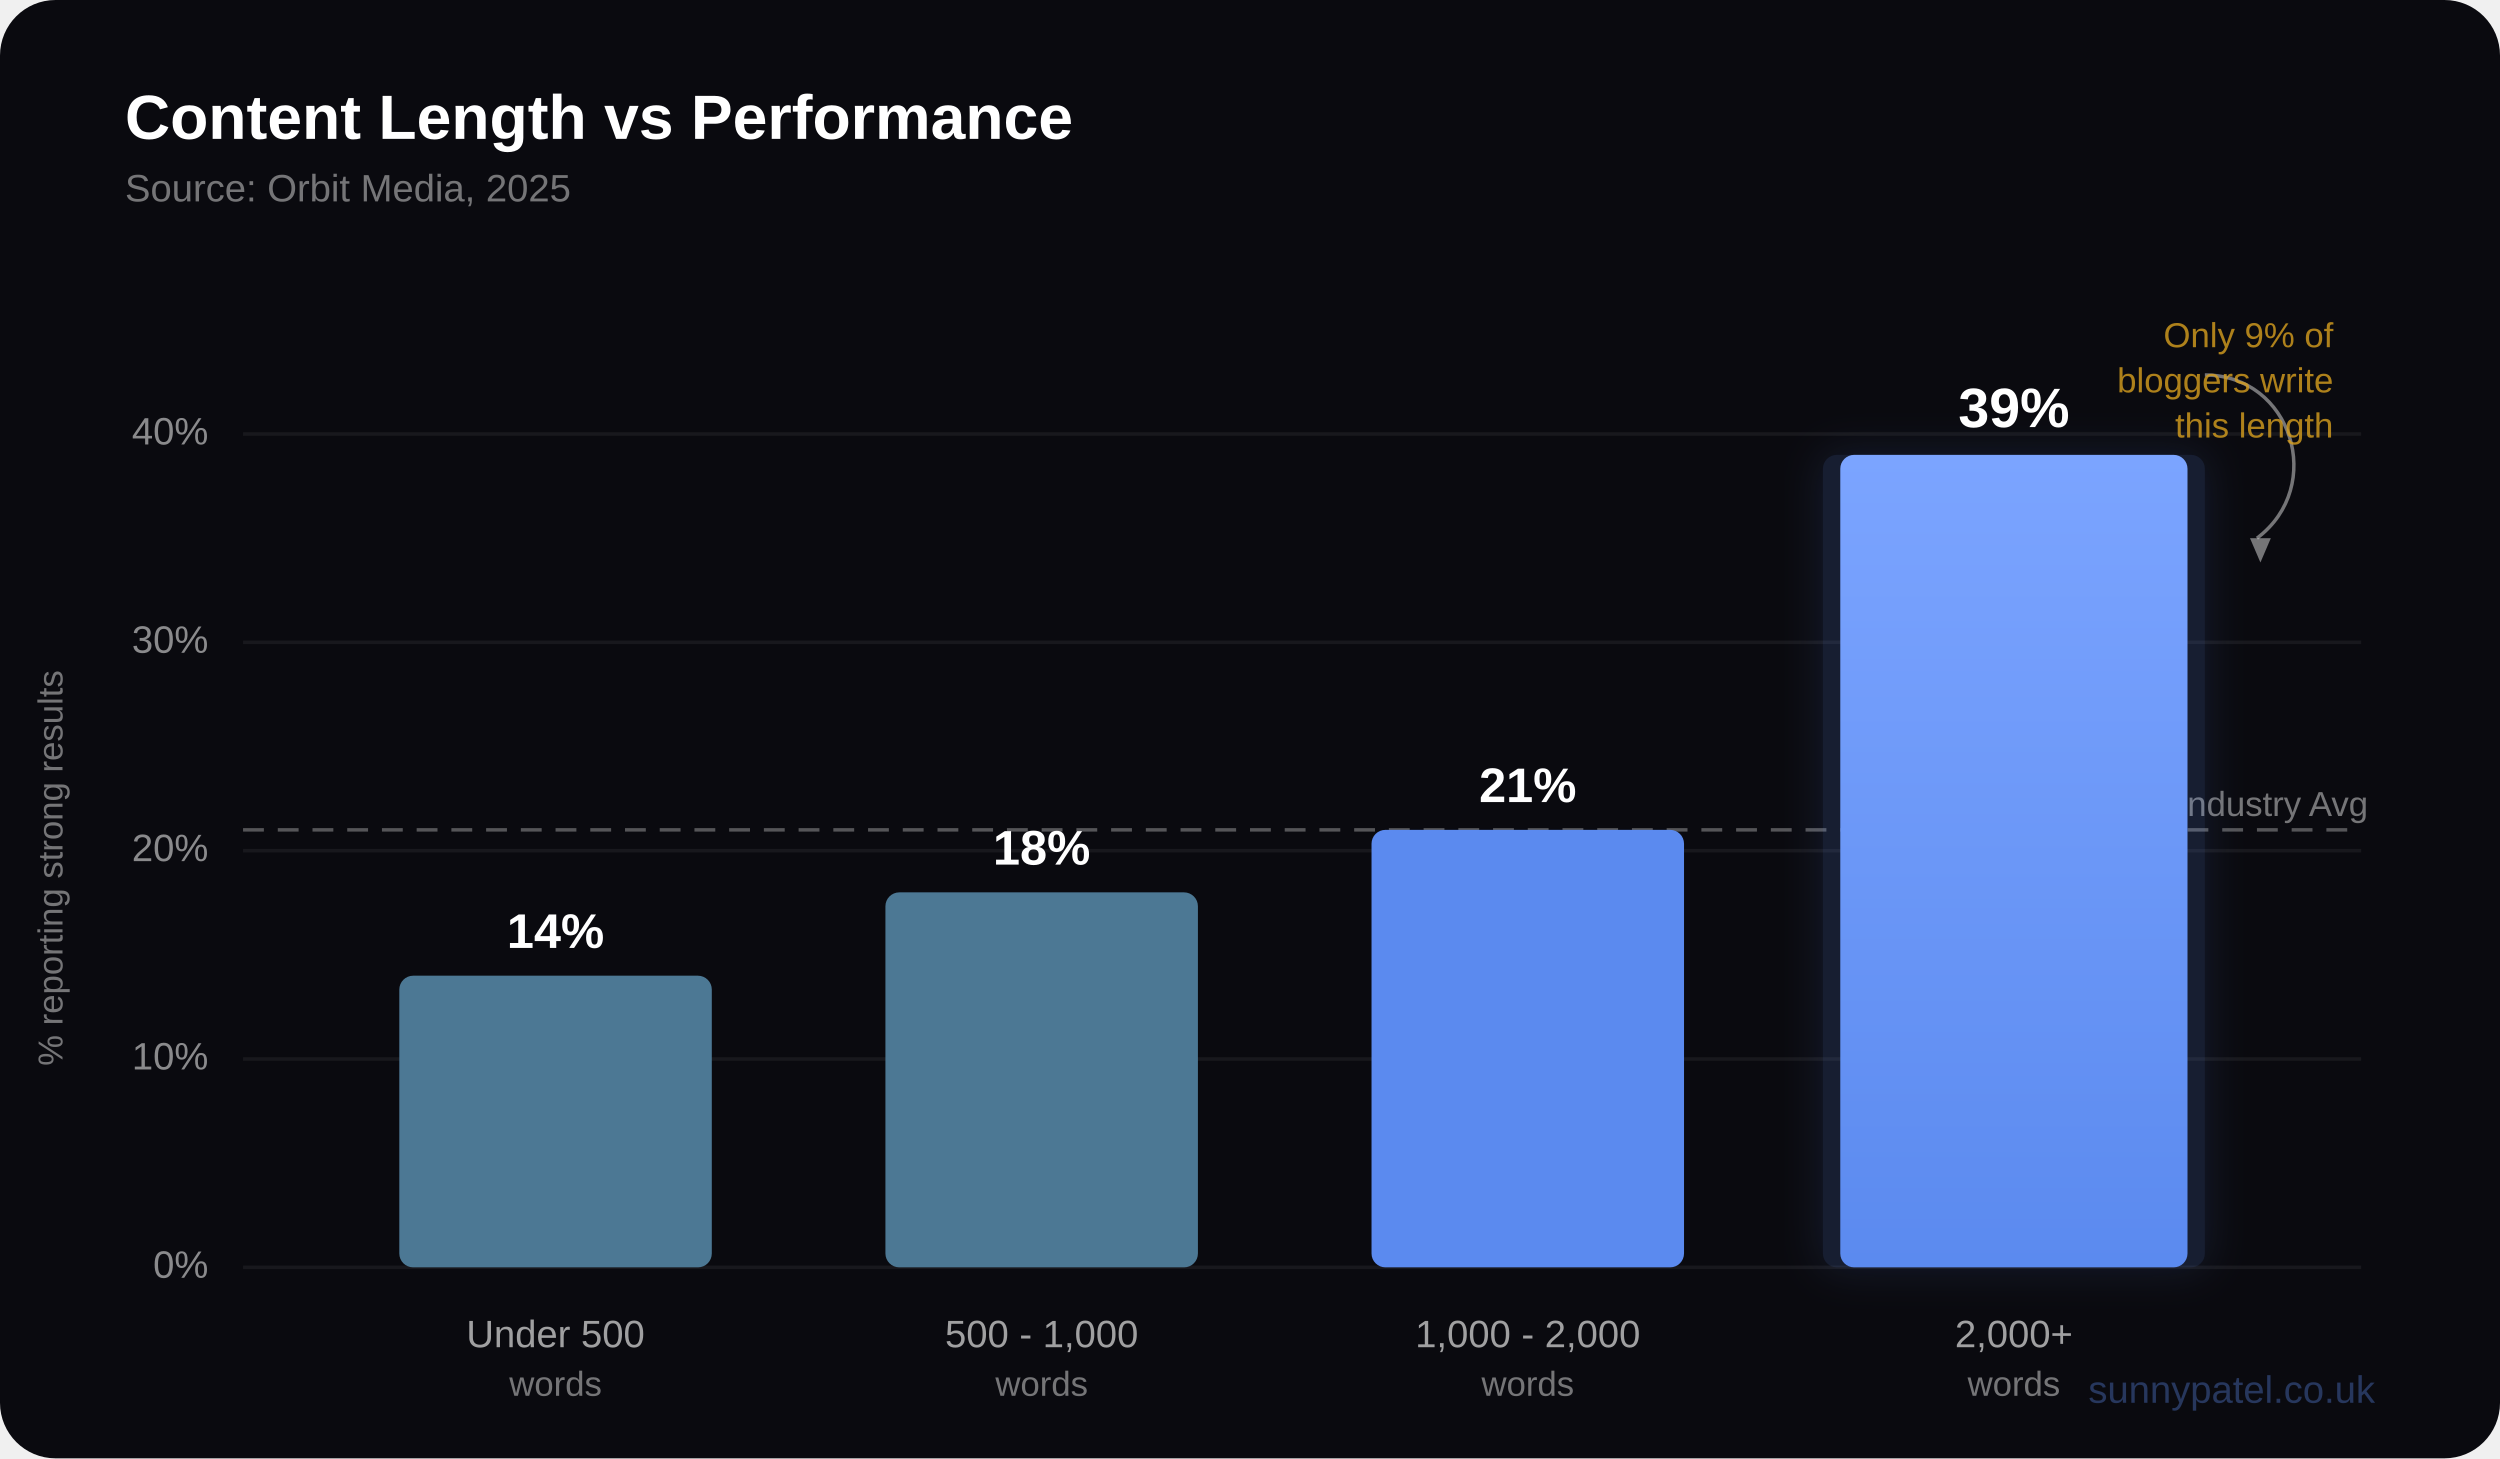
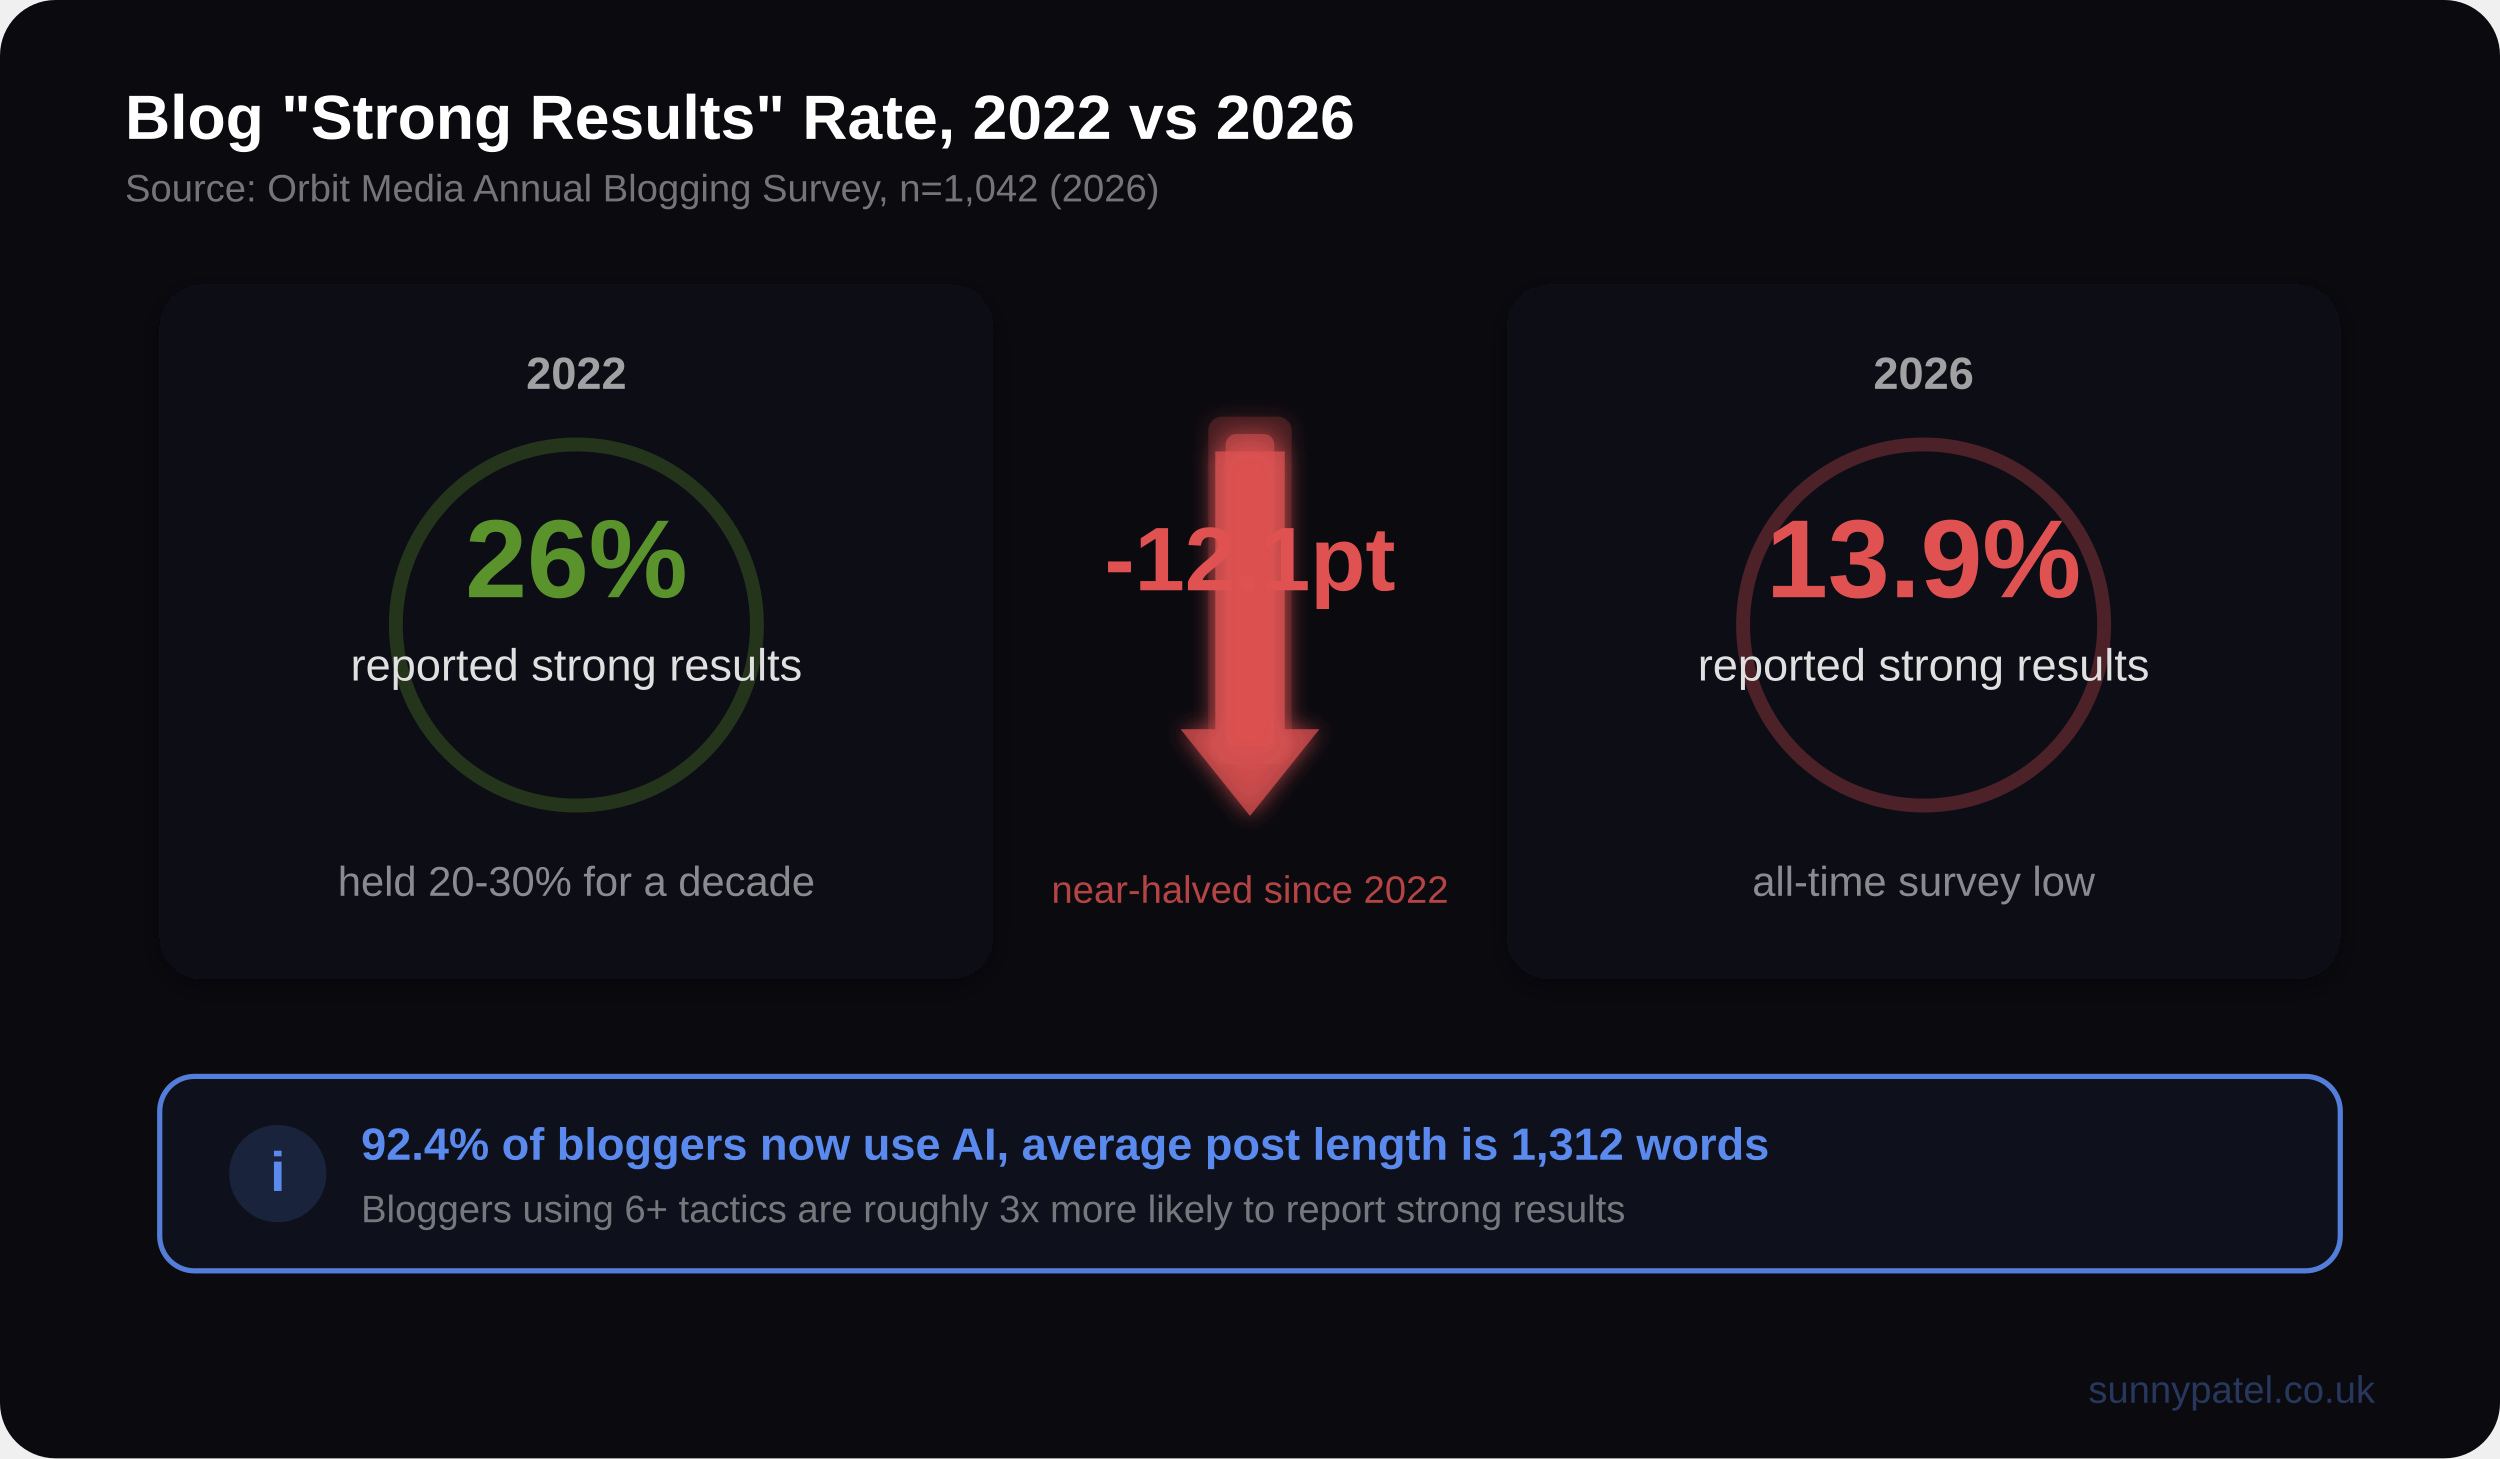
<svg xmlns="http://www.w3.org/2000/svg" viewBox="0 0 720 420" width="720" height="420">
  <defs>
-     <filter id="barGlow">
-       <feGaussianBlur in="SourceGraphic" stdDeviation="6" result="blur" />
+     <filter id="cardShadow">
+       <feDropShadow dx="0" dy="2" stdDeviation="4" flood-color="#000000" flood-opacity="0.3" />
+     </filter>
+     <filter id="arrowGlow">
+       <feGaussianBlur stdDeviation="3" result="blur" />
      <feMerge>
        <feMergeNode in="blur" />
        <feMergeNode in="SourceGraphic" />
      </feMerge>
    </filter>
-     <linearGradient id="glowBar" x1="0" y1="0" x2="0" y2="1">
-       <stop offset="0%" stop-color="#7BA4FF" />
-       <stop offset="100%" stop-color="#5B8AEF" />
-     </linearGradient>
  </defs>
  <rect width="720" height="420" rx="16" ry="16" fill="#0a0a0f" />
-   <text x="36" y="40" font-family="Arial, Helvetica, sans-serif" font-size="18" font-weight="bold" fill="#ffffff">Content Length vs Performance</text>
-   <text x="36" y="58" font-family="Arial, Helvetica, sans-serif" font-size="11" fill="#e0e0e0" opacity="0.5">Source: Orbit Media, 2025</text>
-   <text x="60" y="368" font-family="Arial, Helvetica, sans-serif" font-size="11" fill="#e0e0e0" text-anchor="end" opacity="0.6">0%</text>
-   <line x1="70" y1="365" x2="680" y2="365" stroke="rgba(255,255,255,0.06)" stroke-width="1" />
-   <text x="60" y="308" font-family="Arial, Helvetica, sans-serif" font-size="11" fill="#e0e0e0" text-anchor="end" opacity="0.6">10%</text>
-   <line x1="70" y1="305" x2="680" y2="305" stroke="rgba(255,255,255,0.06)" stroke-width="1" />
-   <text x="60" y="248" font-family="Arial, Helvetica, sans-serif" font-size="11" fill="#e0e0e0" text-anchor="end" opacity="0.6">20%</text>
-   <line x1="70" y1="245" x2="680" y2="245" stroke="rgba(255,255,255,0.06)" stroke-width="1" />
-   <text x="60" y="188" font-family="Arial, Helvetica, sans-serif" font-size="11" fill="#e0e0e0" text-anchor="end" opacity="0.6">30%</text>
-   <line x1="70" y1="185" x2="680" y2="185" stroke="rgba(255,255,255,0.06)" stroke-width="1" />
-   <text x="60" y="128" font-family="Arial, Helvetica, sans-serif" font-size="11" fill="#e0e0e0" text-anchor="end" opacity="0.6">40%</text>
-   <line x1="70" y1="125" x2="680" y2="125" stroke="rgba(255,255,255,0.06)" stroke-width="1" />
-   <line x1="70" y1="239" x2="680" y2="239" stroke="#e0e0e0" stroke-width="1" stroke-dasharray="6,4" opacity="0.35" />
-   <text x="682" y="235" font-family="Arial, Helvetica, sans-serif" font-size="10" fill="#e0e0e0" opacity="0.5" text-anchor="end">Industry Avg</text>
-   <rect x="115" y="281" width="90" height="84" rx="4" ry="4" fill="#4c7894" />
-   <text x="160" y="273" font-family="Arial, Helvetica, sans-serif" font-size="14" font-weight="bold" fill="#ffffff" text-anchor="middle">14%</text>
-   <text x="160" y="388" font-family="Arial, Helvetica, sans-serif" font-size="11" fill="#e0e0e0" text-anchor="middle" opacity="0.7">Under 500</text>
-   <text x="160" y="402" font-family="Arial, Helvetica, sans-serif" font-size="10" fill="#e0e0e0" text-anchor="middle" opacity="0.5">words</text>
-   <rect x="255" y="257" width="90" height="108" rx="4" ry="4" fill="#4c7894" />
-   <text x="300" y="249" font-family="Arial, Helvetica, sans-serif" font-size="14" font-weight="bold" fill="#ffffff" text-anchor="middle">18%</text>
-   <text x="300" y="388" font-family="Arial, Helvetica, sans-serif" font-size="11" fill="#e0e0e0" text-anchor="middle" opacity="0.7">500 - 1,000</text>
-   <text x="300" y="402" font-family="Arial, Helvetica, sans-serif" font-size="10" fill="#e0e0e0" text-anchor="middle" opacity="0.5">words</text>
-   <rect x="395" y="239" width="90" height="126" rx="4" ry="4" fill="#5B8AEF" />
-   <text x="440" y="231" font-family="Arial, Helvetica, sans-serif" font-size="14" font-weight="bold" fill="#ffffff" text-anchor="middle">21%</text>
-   <text x="440" y="388" font-family="Arial, Helvetica, sans-serif" font-size="11" fill="#e0e0e0" text-anchor="middle" opacity="0.7">1,000 - 2,000</text>
-   <text x="440" y="402" font-family="Arial, Helvetica, sans-serif" font-size="10" fill="#e0e0e0" text-anchor="middle" opacity="0.5">words</text>
-   <rect x="525" y="131" width="110" height="234" rx="4" ry="4" fill="#5B8AEF" opacity="0.15" filter="url(#barGlow)" />
-   <rect x="530" y="131" width="100" height="234" rx="4" ry="4" fill="url(#glowBar)" />
-   <text x="580" y="123" font-family="Arial, Helvetica, sans-serif" font-size="16" font-weight="bold" fill="#ffffff" text-anchor="middle">39%</text>
-   <text x="580" y="388" font-family="Arial, Helvetica, sans-serif" font-size="11" fill="#e0e0e0" text-anchor="middle" opacity="0.7">2,000+</text>
-   <text x="580" y="402" font-family="Arial, Helvetica, sans-serif" font-size="10" fill="#e0e0e0" text-anchor="middle" opacity="0.5">words</text>
-   <path d="M 635,108 C 660,108 670,140 650,155" stroke="#e0e0e0" stroke-width="1" fill="none" opacity="0.5" />
-   <polygon points="648,155 654,155 651,162" fill="#e0e0e0" opacity="0.5" />
-   <text x="672" y="100" font-family="Arial, Helvetica, sans-serif" font-size="10" fill="#d79f1e" text-anchor="end" opacity="0.8">Only 9% of</text>
-   <text x="672" y="113" font-family="Arial, Helvetica, sans-serif" font-size="10" fill="#d79f1e" text-anchor="end" opacity="0.8">bloggers write</text>
-   <text x="672" y="126" font-family="Arial, Helvetica, sans-serif" font-size="10" fill="#d79f1e" text-anchor="end" opacity="0.8">this length</text>
-   <text x="18" y="250" font-family="Arial, Helvetica, sans-serif" font-size="10" fill="#e0e0e0" text-anchor="middle" opacity="0.5" transform="rotate(-90,18,250)">% reporting strong results</text>
+   <text x="36" y="40" font-family="Arial, Helvetica, sans-serif" font-size="18" font-weight="bold" fill="#ffffff">Blog "Strong Results" Rate, 2022 vs 2026</text>
+   <text x="36" y="58" font-family="Arial, Helvetica, sans-serif" font-size="11" fill="#e0e0e0" opacity="0.5">Source: Orbit Media Annual Blogging Survey, n=1,042 (2026)</text>
+   <rect x="46" y="82" width="240" height="200" rx="12" ry="12" fill="#111118" filter="url(#cardShadow)" />
+   <text x="166" y="112" font-family="Arial, Helvetica, sans-serif" font-size="13" font-weight="bold" fill="#e0e0e0" text-anchor="middle" opacity="0.7">2022</text>
+   <circle cx="166" cy="180" r="52" fill="none" stroke="#5a922c" stroke-width="4" opacity="0.3" />
+   <text x="166" y="172" font-family="Arial, Helvetica, sans-serif" font-size="32" font-weight="bold" fill="#5a922c" text-anchor="middle">26%</text>
+   <text x="166" y="196" font-family="Arial, Helvetica, sans-serif" font-size="13" fill="#e0e0e0" text-anchor="middle">reported strong results</text>
+   <text x="166" y="258" font-family="Arial, Helvetica, sans-serif" font-size="12" fill="#e0e0e0" text-anchor="middle" opacity="0.6">held 20-30% for a decade</text>
+   <rect x="434" y="82" width="240" height="200" rx="12" ry="12" fill="#111118" filter="url(#cardShadow)" />
+   <text x="554" y="112" font-family="Arial, Helvetica, sans-serif" font-size="13" font-weight="bold" fill="#e0e0e0" text-anchor="middle" opacity="0.7">2026</text>
+   <circle cx="554" cy="180" r="52" fill="none" stroke="#e05252" stroke-width="4" opacity="0.3" />
+   <text x="554" y="172" font-family="Arial, Helvetica, sans-serif" font-size="32" font-weight="bold" fill="#e05252" text-anchor="middle">13.9%</text>
+   <text x="554" y="196" font-family="Arial, Helvetica, sans-serif" font-size="13" fill="#e0e0e0" text-anchor="middle">reported strong results</text>
+   <text x="554" y="258" font-family="Arial, Helvetica, sans-serif" font-size="12" fill="#e0e0e0" text-anchor="middle" opacity="0.6">all-time survey low</text>
+   <g filter="url(#arrowGlow)">
+     <rect x="348" y="120" width="24" height="100" rx="4" ry="4" fill="#e05252" opacity="0.2" />
+     <rect x="353" y="125" width="14" height="90" rx="3" ry="3" fill="#e05252" opacity="0.5" />
+     <polygon points="360,235 340,210 350,210 350,130 370,130 370,210 380,210" fill="#e05252" opacity="0.7" />
+   </g>
+   <text x="360" y="170" font-family="Arial, Helvetica, sans-serif" font-size="26" font-weight="bold" fill="#e05252" text-anchor="middle">-12.1pt</text>
+   <text x="360" y="260" font-family="Arial, Helvetica, sans-serif" font-size="11" fill="#e05252" text-anchor="middle" opacity="0.8">near-halved since 2022</text>
+   <rect x="46" y="310" width="628" height="56" rx="10" ry="10" fill="#0a0a0f" stroke="#5B8AEF" stroke-width="1.5" opacity="0.9" />
+   <rect x="46" y="310" width="628" height="56" rx="10" ry="10" fill="#5B8AEF" opacity="0.06" />
+   <circle cx="80" cy="338" r="14" fill="#5B8AEF" opacity="0.15" />
+   <text x="80" y="343" font-family="Arial, Helvetica, sans-serif" font-size="16" fill="#5B8AEF" text-anchor="middle" font-weight="bold">i</text>
+   <text x="104" y="334" font-family="Arial, Helvetica, sans-serif" font-size="13" font-weight="bold" fill="#5B8AEF">92.4% of bloggers now use AI, average post length is 1,312 words</text>
+   <text x="104" y="352" font-family="Arial, Helvetica, sans-serif" font-size="11" fill="#e0e0e0" opacity="0.5">Bloggers using 6+ tactics are roughly 3x more likely to report strong results</text>
  <text x="684" y="404" font-family="Arial, Helvetica, sans-serif" font-size="11" fill="#5B8AEF" text-anchor="end" opacity="0.35">sunnypatel.co.uk</text>
</svg>
